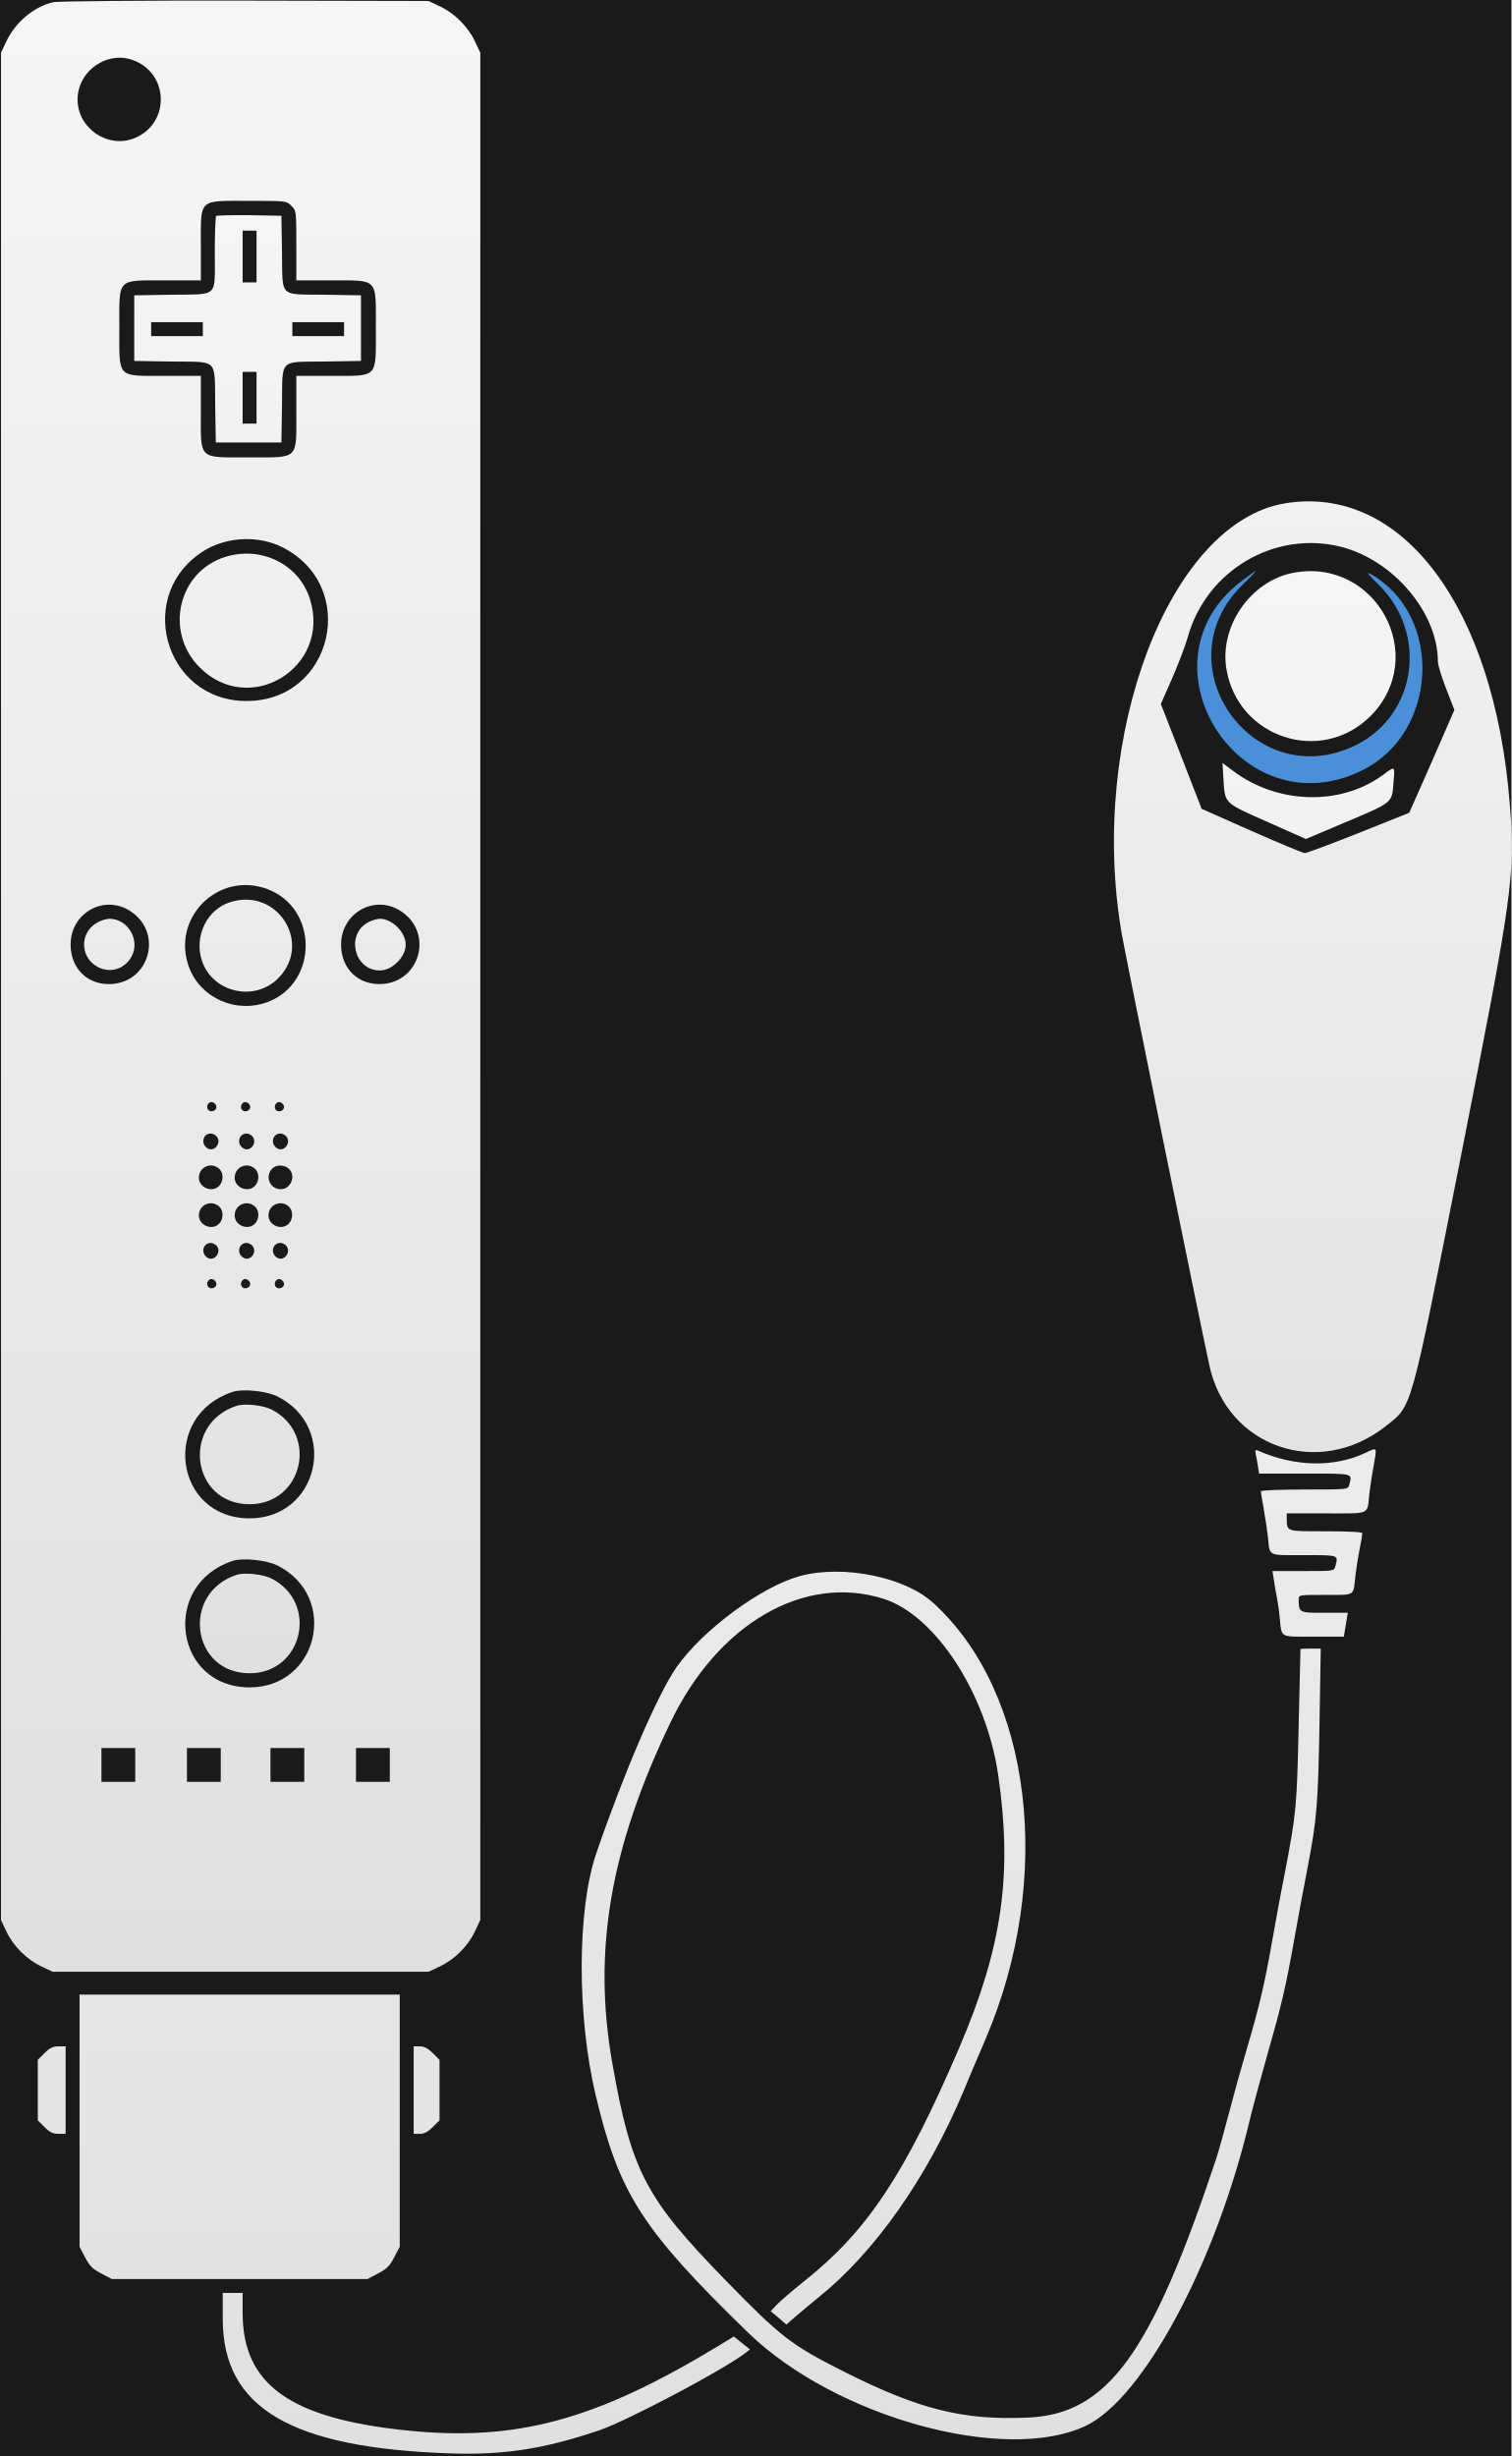
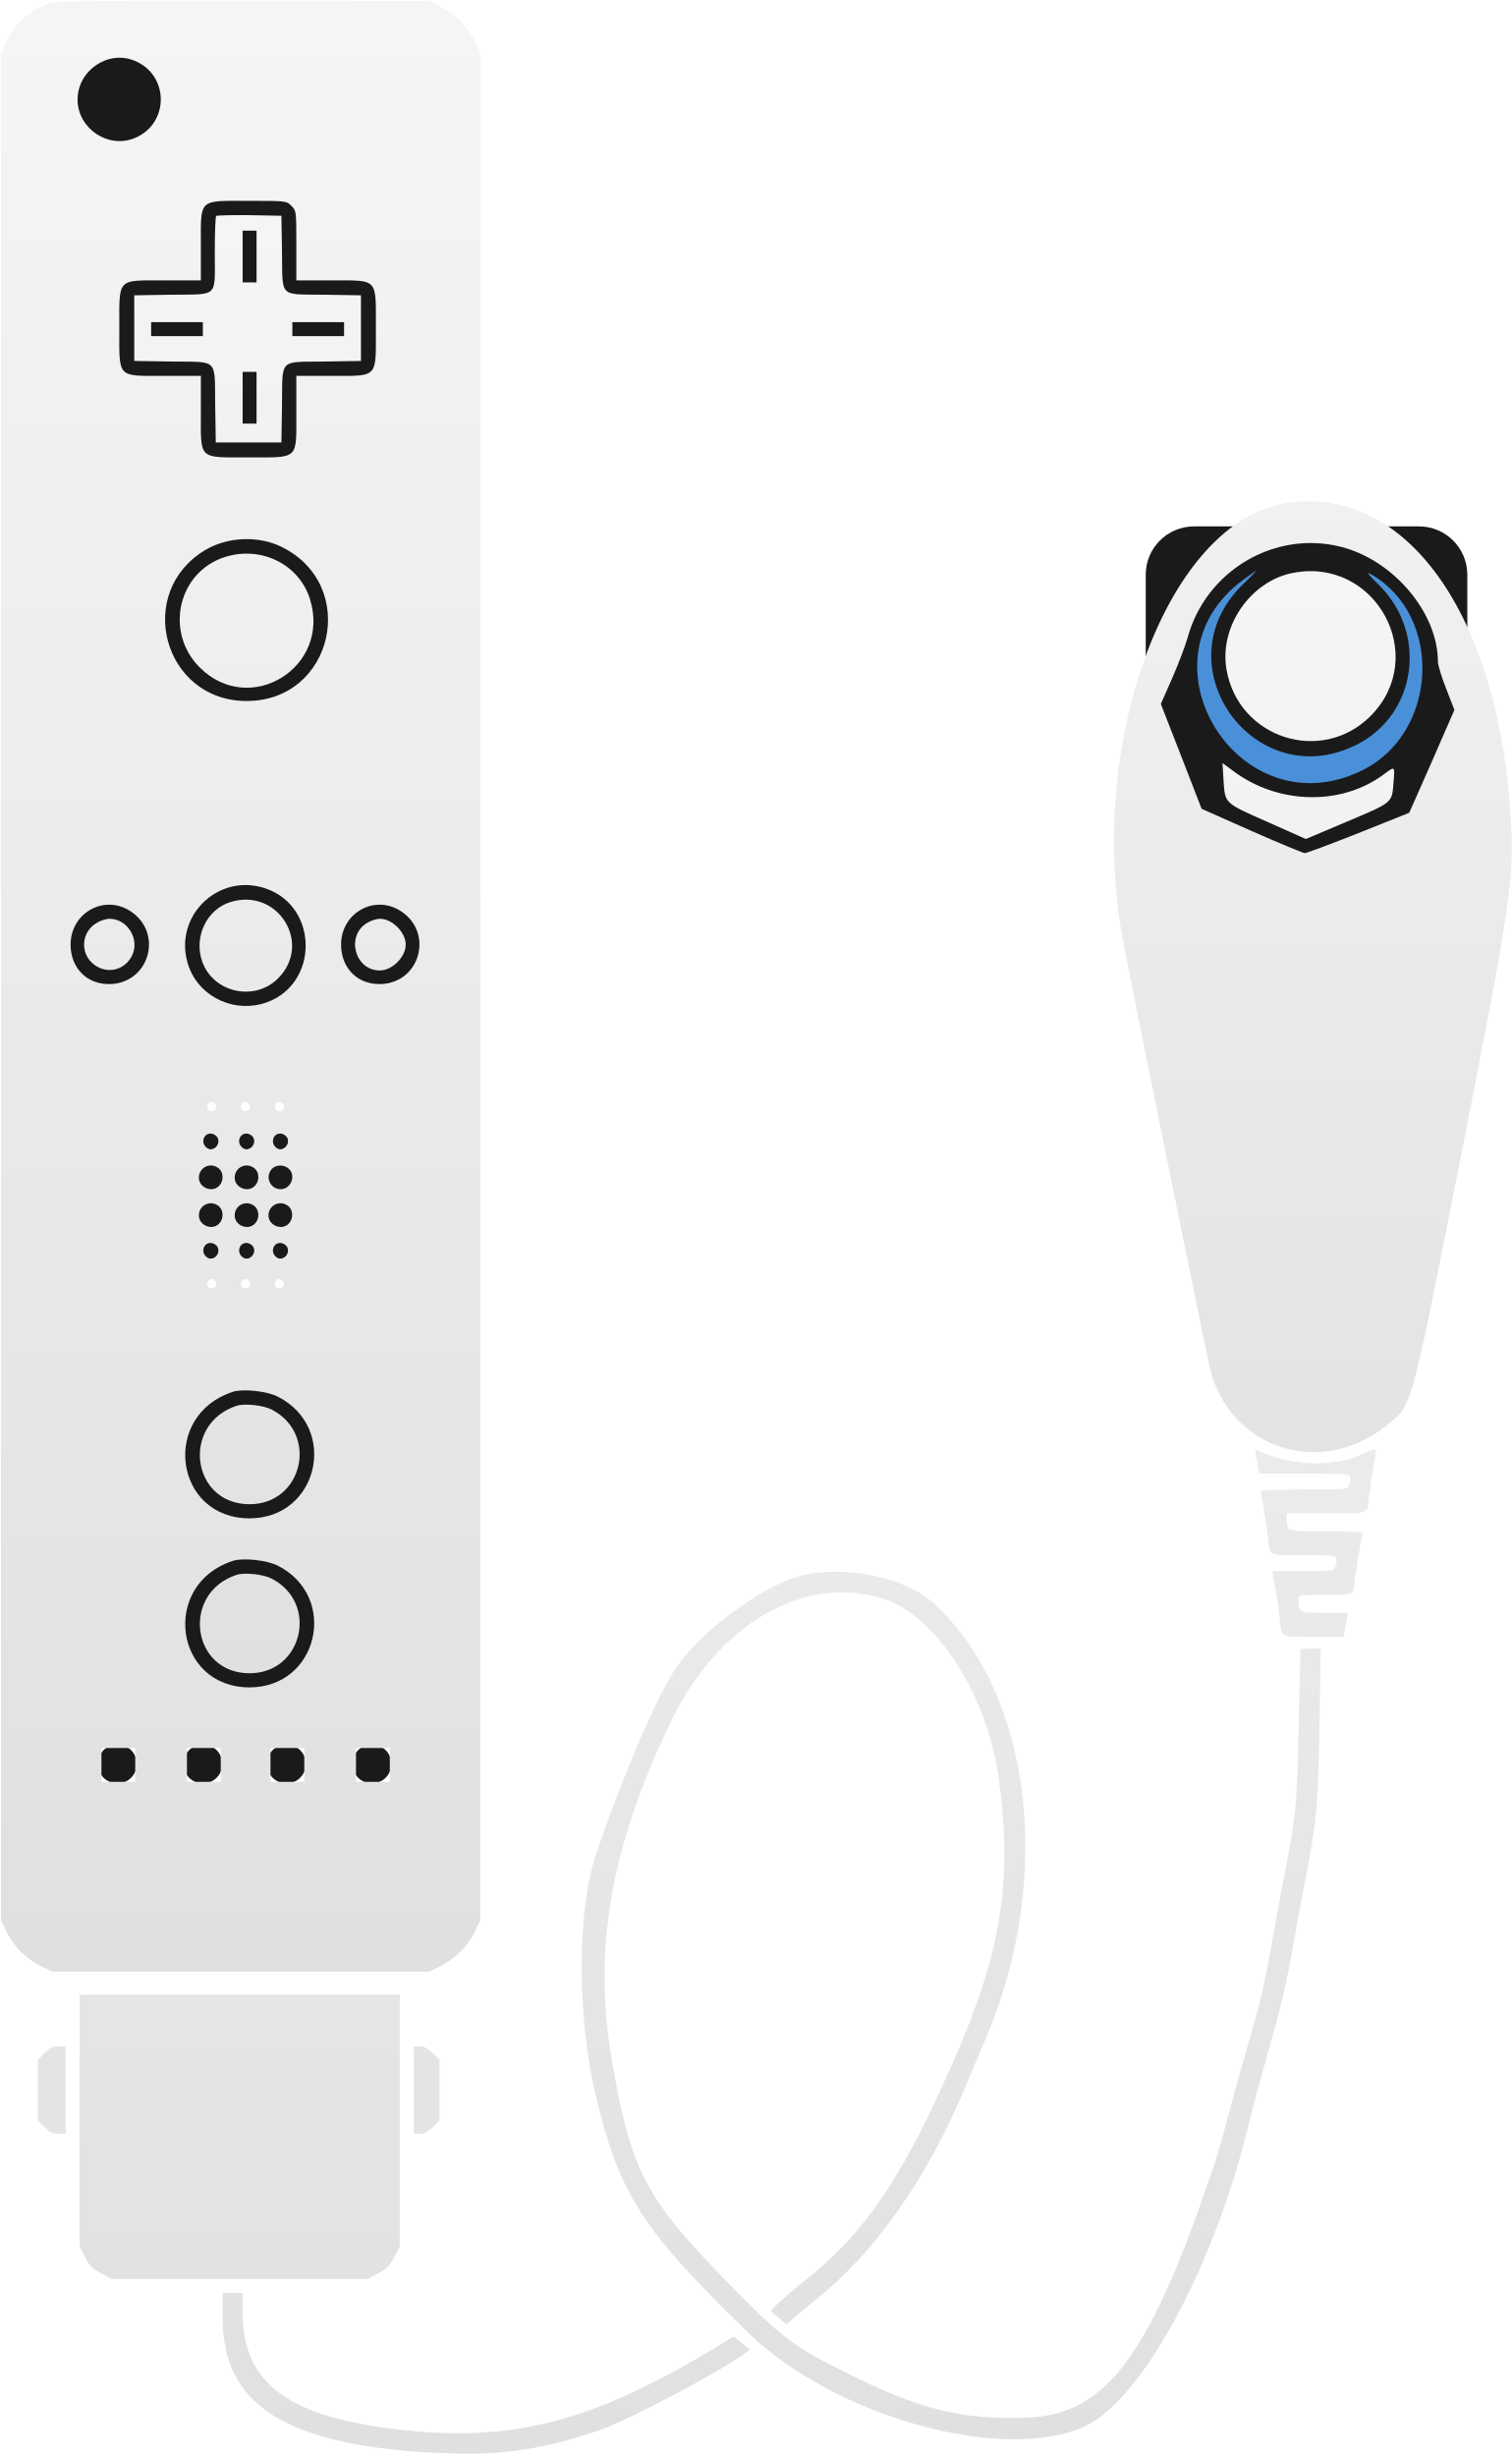
<svg xmlns="http://www.w3.org/2000/svg" width="1013.333" height="1646.667" viewBox="0 0 760 1235">
  <defs>
    <linearGradient id="a" x1="0" x2="0" y1="0" y2="1">
      <stop offset="0%" stop-color="#f5f5f5" />
      <stop offset="100%" stop-color="#e0e0e0" />
    </linearGradient>
  </defs>
-   <path fill="#1a1a1a" d="M0 0h760v1235H0z" />
+   <circle cx="59.5" cy="49.5" r="24.1" fill="#1a1a1a" />
+   <rect width="141.9" height="141.9" x="53" y="94" fill="#1a1a1a" rx="21.3" />
+   <rect width="7.7" height="28.6" x="121.2" y="114.2" fill="#1a1a1a" rx="1.2" />
+   <rect width="28.6" height="7.7" x="74.2" y="161.2" fill="#1a1a1a" rx="1.2" />
+   <rect width="28.6" height="7.7" x="145.2" y="161.2" fill="#1a1a1a" rx="1.2" />
+   <rect width="7.7" height="28.6" x="121.2" y="185.2" fill="#1a1a1a" rx="1.2" />
+   <rect width="90.2" height="90.2" x="78.4" y="266.4" fill="#1a1a1a" rx="13.5" />
+   <rect width="161.7" height="171.6" x="576.1" y="264.7" fill="#1a1a1a" rx="24.3" />
+   <rect width="67.1" height="67.1" x="89.4" y="441.4" fill="#1a1a1a" rx="10.1" />
+   <rect width="44" height="44" x="32.5" y="452.5" fill="#1a1a1a" rx="6.6" />
+   <rect width="44" height="44" x="168.5" y="452.5" fill="#1a1a1a" rx="6.6" />
+   <circle cx="105.5" cy="573.5" r="4.6" fill="#1a1a1a" />
+   <circle cx="123.5" cy="573.5" r="4.6" fill="#1a1a1a" />
+   <circle cx="140.5" cy="573.5" r="4.6" fill="#1a1a1a" />
+   <circle cx="105.5" cy="591.5" r="6.9" fill="#1a1a1a" />
+   <circle cx="123.5" cy="591.5" r="6.9" fill="#1a1a1a" />
+   <circle cx="140.5" cy="591.5" r="6.9" fill="#1a1a1a" />
+   <circle cx="105.5" cy="610.5" r="6.9" fill="#1a1a1a" />
+   <circle cx="123.5" cy="610.5" r="6.9" fill="#1a1a1a" />
+   <circle cx="140.5" cy="610.5" r="6.9" fill="#1a1a1a" />
+   <circle cx="105.5" cy="628.5" r="4.6" fill="#1a1a1a" />
+   <circle cx="123.5" cy="628.5" r="4.6" fill="#1a1a1a" />
+   <circle cx="140.5" cy="628.5" r="4.6" fill="#1a1a1a" />
+   <rect width="71.5" height="71.5" x="89.2" y="695.2" fill="#1a1a1a" rx="10.7" />
+   <rect width="71.5" height="71.5" x="89.2" y="780.2" fill="#1a1a1a" rx="10.7" />
+   <circle cx="59" cy="887" r="9.8" fill="#1a1a1a" />
+   <circle cx="102" cy="887" r="9.8" fill="#1a1a1a" />
+   <circle cx="144" cy="887" r="9.8" fill="#1a1a1a" />
+   <circle cx="187" cy="887" r="9.8" fill="#1a1a1a" />
  <path fill="url(#a)" d="M26.7 1.1C17 3.4 7.7 11.2 3.2 20.8L.5 26.5v939l2.7 5.7c3.4 7.3 10.3 14.2 17.6 17.6l5.7 2.7h189l5.7-2.7c7.3-3.4 14.2-10.3 17.6-17.6l2.7-5.7v-939l-2.7-5.7c-3.4-7.3-10.3-14.2-17.6-17.6L215.5.5 123 .3c-52-.1-94.1.3-96.3.8m41.1 29.5c17.4 7.2 17.4 31.6 0 38.8C54.5 75 39.1 64.7 39 50.2c-.1-14.7 15.4-25.3 28.8-19.6m78.7 72.9c2.5 2.4 2.5 2.7 2.5 20V141h17.5c23.9 0 22.5-1.5 22.5 24s1.4 24-22.5 24H149v18c0 24.5 1.6 23-24 23s-24 1.5-24-23v-18H83c-24.5 0-23 1.6-23-24s-1.5-24 23-24h18v-17.5c0-23.9-1.5-22.5 24-22.5 18.9 0 19.1 0 21.5 2.5M141.6 275c39.2 19.3 26.1 77.5-17.6 77.5-41.9 0-56.7-54.8-20.5-76.1 11.2-6.5 26.5-7.1 38.1-1.4m-7.1 172.1c25.6 9.6 25.6 47.2 0 56.8-15.8 5.9-33.6-2-39.4-17.4-9.3-24.8 14.6-48.7 39.4-39.4m-68.3 11.5c15.6 10.9 9 34.9-9.9 36.2-12 .8-20.8-7.6-20.8-19.8 0-16.3 17.5-25.7 30.7-16.4m136 0c15.6 10.9 9 34.9-9.9 36.2-12 .8-20.8-7.6-20.8-19.8 0-16.3 17.5-25.7 30.7-16.4m-93.4 97.7c.4 2-2.5 3.4-4 1.9s-.1-4.4 1.9-4c1 .2 1.9 1.1 2.1 2.1m17 0c.4 2-2.5 3.4-4 1.9s-.1-4.4 1.9-4c1 .2 1.9 1.1 2.1 2.1m17 0c.4 2-2.5 3.4-4 1.9s-.1-4.4 1.9-4c1 .2 1.9 1.1 2.1 2.1M109 571.5c2.6 3.2-1.3 8.1-4.7 5.9-3.5-2.2-2.3-7.4 1.7-7.4 1 0 2.3.7 3 1.5m18 0c2.6 3.2-1.3 8.1-4.7 5.9-3.5-2.2-2.3-7.4 1.7-7.4 1 0 2.3.7 3 1.5m17 0c2.6 3.2-1.3 8.1-4.7 5.9-3.5-2.2-2.3-7.4 1.7-7.4 1 0 2.3.7 3 1.5m-33.8 16.2c2.2 2 2.3 6.1.1 8.5-3.4 3.8-10.3 1.1-10.3-4 0-5.4 6.2-8.1 10.2-4.5m18 0c2.2 2 2.3 6.1.1 8.5-3.4 3.8-10.3 1.1-10.3-4 0-5.4 6.2-8.1 10.2-4.5m17 0c3.8 3.4 1.1 10.3-4 10.3-5.4 0-8.1-6.2-4.5-10.2 2-2.2 6.1-2.3 8.5-.1m-35 19c2.2 2 2.3 6.1.1 8.5-3.4 3.8-10.3 1.1-10.3-4 0-5.4 6.2-8.1 10.2-4.5m18 0c2.2 2 2.3 6.1.1 8.5-3.4 3.8-10.3 1.1-10.3-4 0-5.4 6.2-8.1 10.2-4.5m17 0c2.2 2 2.3 6.1.1 8.5-3.4 3.8-10.3 1.1-10.3-4 0-5.4 6.2-8.1 10.2-4.5M109 626.5c2.6 3.2-1.3 8.1-4.7 5.9-3.5-2.2-2.3-7.4 1.7-7.4 1 0 2.3.7 3 1.5m18 0c2.6 3.2-1.3 8.1-4.7 5.9-3.5-2.2-2.3-7.4 1.7-7.4 1 0 2.3.7 3 1.5m17 0c2.6 3.2-1.3 8.1-4.7 5.9-3.5-2.2-2.3-7.4 1.7-7.4 1 0 2.3.7 3 1.5m-35.2 18.8c.4 2-2.5 3.4-4 1.9s-.1-4.4 1.9-4c1 .2 1.9 1.1 2.1 2.1m17 0c.4 2-2.5 3.4-4 1.9s-.1-4.4 1.9-4c1 .2 1.9 1.1 2.1 2.1m17 0c.4 2-2.5 3.4-4 1.9s-.1-4.4 1.9-4c1 .2 1.9 1.1 2.1 2.1m-3.1 57c30.9 15.8 20.3 61.2-14.2 61.2-37.9 0-44.8-51.7-8.5-63.6 5.1-1.7 17.2-.4 22.7 2.4m0 85c30.9 15.8 20.3 61.2-14.2 61.2-37.9 0-44.8-51.7-8.5-63.6 5.1-1.7 17.2-.4 22.7 2.4M68 887.5v8.5H51v-17h17zm43 0v8.5H94v-17h17zm42 0v8.5h-17v-17h17zm43 0v8.5h-17v-17h17z" />
  <path fill="url(#a)" d="M108.7 108.6c-.4.4-.7 8.9-.7 18.9 0 22.4 2.1 20.4-21.6 20.7l-18.9.3v33l19.1.3c23.4.3 21.3-1.9 21.6 21.8l.3 18.9h33l.3-18.9c.3-23.6-1.8-21.5 21.1-21.8l18.6-.3v-33l-18.6-.3c-22.8-.3-20.8 1.8-21.1-21.3l-.3-18.4-16.1-.3c-8.8-.1-16.3.1-16.7.4M129 129v13h-7v-26h7zm-27 36.5v3.5H76v-7h26zm71 0v3.5h-26v-7h26zM129 200v13h-7v-26h7zm-15.9 80.1c-23.6 7.5-30.5 37.7-12.7 55.5 25.2 25.2 66.1 0 55.5-34.2-5.4-17.6-24.5-27.1-42.8-21.3m2.8 173.5c-11.9 3.6-18.5 17.4-14.3 29.7 5.4 15.8 26.3 20.6 38.2 8.7 17.5-17.5-.1-45.8-23.9-38.4m-66.8 10.2c-9.1 4.9-9.1 17.5 0 22.4 6.3 3.4 13.7 1.1 17.1-5.3 4.4-8.2-1.9-18.9-11.2-18.9-1.4 0-4.1.8-5.9 1.8m136 0c-11.4 6.1-7 24.2 5.9 24.2 6.2 0 13-6.8 13-13s-6.8-13-13-13c-1.4 0-4.1.8-5.9 1.8M119 706.9c-28.1 9.2-22.8 49.5 6.5 49.5 26.7 0 34.9-35.3 11.1-47.6-4.3-2.2-13.6-3.2-17.6-1.9m0 85c-28.1 9.2-22.8 49.5 6.5 49.5 26.7 0 34.9-35.3 11.1-47.6-4.3-2.2-13.6-3.2-17.6-1.9m527.1-538.8c-58.2 9.7-99.1 117.3-82.1 216.3 1.7 10.1 39 193.9 44.1 217.2 8.9 41.2 55 57.1 88.6 30.6 13.6-10.8 12-5.1 37.8-135.4 26.3-133.2 27.5-141.6 24.6-178.1-7.9-98.6-54.2-160.3-113-150.6m28.3 21.9c26.3 6.7 48.6 33.2 48.6 57.6 0 1.8 1.9 8 4.2 13.8l4.1 10.6-11.3 25.9-11.4 25.8-25.5 10.2c-14.1 5.6-26.2 10.1-27 10.1s-12.8-5-26.7-11.1l-25.2-11.2-10.2-26.3-10.3-26.4 5.8-13.2c3.2-7.3 6.6-16.4 7.7-20.3 9.3-33.7 43.9-54 77.2-45.5" />
  <path fill="url(#a)" d="M650 288.1c-21.3 4.2-37 27-33.3 48.5 5.9 34.6 47.7 48.1 72.4 23.5 29.9-30 2.7-80.2-39.1-72m-34.8 104.1c.8 12 .2 11.4 22.1 21.1l19.3 8.6 20.8-8.8c23.2-9.8 22.5-9.3 23.3-19.8.7-8.3.9-8.2-5.2-3.7-21.3 15.7-53 14.9-75.4-1.9l-5.4-4zm71.3 338.4c-15.7 7.4-35.5 7-53.8-1.1-1.5-.6-1.7-.4-1.3 1.6.3 1.3.8 4.1 1.1 6.1l.6 3.8H656c25.1 0 24-.3 22.4 5.7-.6 2.3-.7 2.3-22.5 2.3-12.1 0-21.9.4-21.9.9s.6 4.4 1.4 8.7c.8 4.4 1.7 10.6 2.1 13.9 1.1 10.4-.6 9.5 18.1 9.5 17.9 0 17.4-.2 15.8 5.7-.6 2.3-.9 2.3-16.1 2.3h-15.5l.7 4.2c.3 2.4 1 6.3 1.5 8.8s1.2 7.3 1.5 10.8c1 9.9-.3 9.2 17 9.2h15.2l1-6 1-6h-11.8c-12.8 0-12.8 0-12.9-6.8 0-2.2.2-2.2 13.4-2.2 15.3 0 14 .8 15.1-9.5.4-3.3 1.3-9.2 2.1-13.2s1.4-7.7 1.4-8.3-6.3-1-18.4-1c-20.3 0-19.5.3-19.6-6.8V761h19.9c22.6 0 20.5.9 21.6-9.5.4-3.3 1.3-9.8 2.2-14.3 1.7-9.9 2-9.5-4.2-6.6m-284.2 61.9c-19.5 5.3-49.3 27.3-62.3 46.1-9.4 13.7-26 52.1-40.2 93.4-9.6 28.2-9.8 81.5-.3 121.5 11.8 49.7 23.3 67.6 76.7 119.5 43.8 42.5 129.3 66.1 169.8 46.8 28.9-13.8 65.4-81.8 82.4-153.8 1.4-5.8 5.4-20.6 8.9-33 7.1-24.8 9.1-33.1 13.7-59 1.7-9.6 4.6-25.4 6.5-35 4.7-24.2 5.3-32.3 6-73.8l.6-36.2H659c-2.7 0-5 .1-5.1.2 0 .2-.4 17.4-.9 38.3-.9 41.2-1.2 44.2-6.9 74-2.2 11-5.1 27-6.6 35.5-3.5 20.1-6.5 32.8-12.5 53-2.7 9.1-6.7 23.5-8.9 32s-5.1 18.9-6.4 23c-32.9 99-54.8 129.1-95.2 130.7-32.2 1.4-54.5-4.2-91.5-22.8-27.4-13.8-32-17.4-60.5-46.6-40-41.1-47.1-54.6-56.7-109.3-9.8-56.1-1-107.7 29.3-170.8 23.8-49.7 67.1-74.8 107-62.3 26.2 8.2 51.8 47.6 57.8 88.6 7.3 50.1 2.1 86.7-19.7 137.5-27.1 63.2-46.1 91.9-77.6 116.9-6.1 4.9-12.4 10.3-14.1 12.1l-3 3.2 4 3.3 3.9 3.4 4.6-4c2.5-2.2 7.7-6.5 11.5-9.6 28.4-22.8 54.7-60.2 73-103.8 2-5 7-16.7 11-26 34.7-81 23.5-174.5-26.4-219.6-14.3-13-45.3-19.2-66.8-13.4M40 1066.4v63.4l2.8 5.3c2.2 4.3 3.8 5.9 8.1 8.1l5.3 2.8h128.6l5.3-2.8c4.3-2.2 5.9-3.8 8.1-8.1l2.8-5.3V1003H40zm-17.6-34-3.4 3.4v30.4l3.4 3.4c2.6 2.6 4.2 3.4 7 3.4H33v-44h-3.6c-2.8 0-4.4.8-7 3.4M208 1051v22h3.1c2.2 0 4.1-1 6.5-3.4l3.4-3.4v-30.4l-3.4-3.4c-2.4-2.4-4.3-3.4-6.5-3.4H208zm-96 115.2c.1 44.7 34.2 64.8 114.6 67.5 26.9.9 47.2-2.3 74.7-11.6 14.3-4.9 62.5-30.4 73.5-38.9l2.3-1.8-4-3.2-4.1-3.3-7.2 4.4c-62.3 37.8-102.2 48.6-157.8 42.8-58.3-6.1-81.9-23.1-82-58.9V1153h-10z" />
  <path fill="#4a90d9" d="M625.2 291.5c-55.4 40.7-2.1 126.3 59.7 95.9 38.4-18.9 40.9-78.1 4.2-98.8-2.3-1.3-1.2.3 4.2 5.5 24.7 24.4 19.1 65-11 80.3-51.4 26-98.7-39.7-57.7-80.2 4.1-3.9 7.2-7.2 7-7.2s-3.1 2-6.4 4.5" />
</svg>
